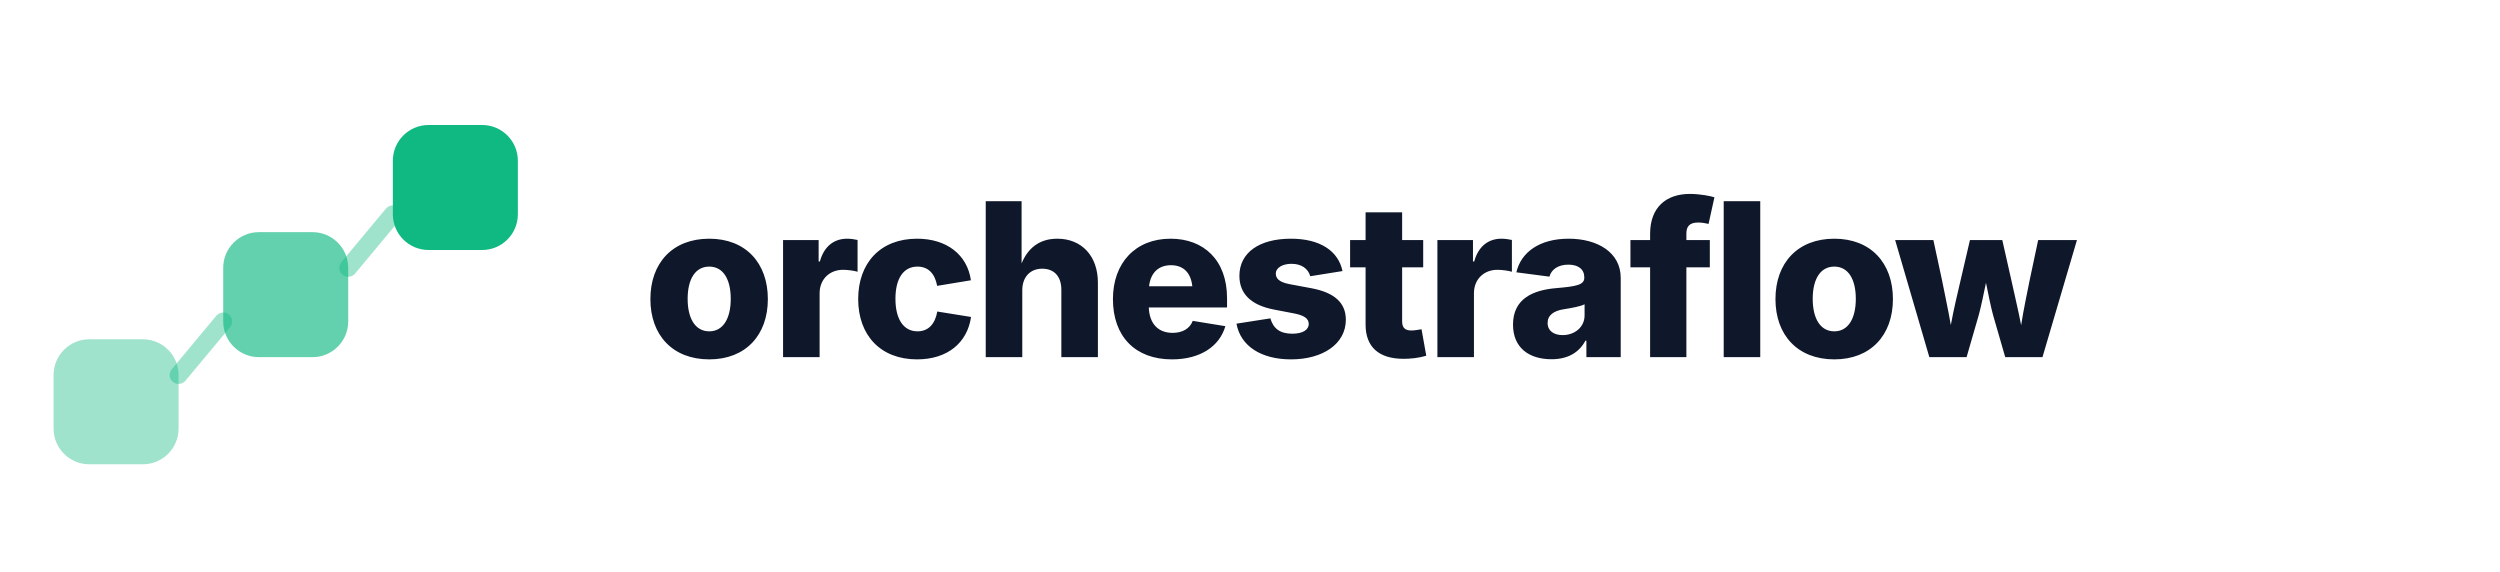
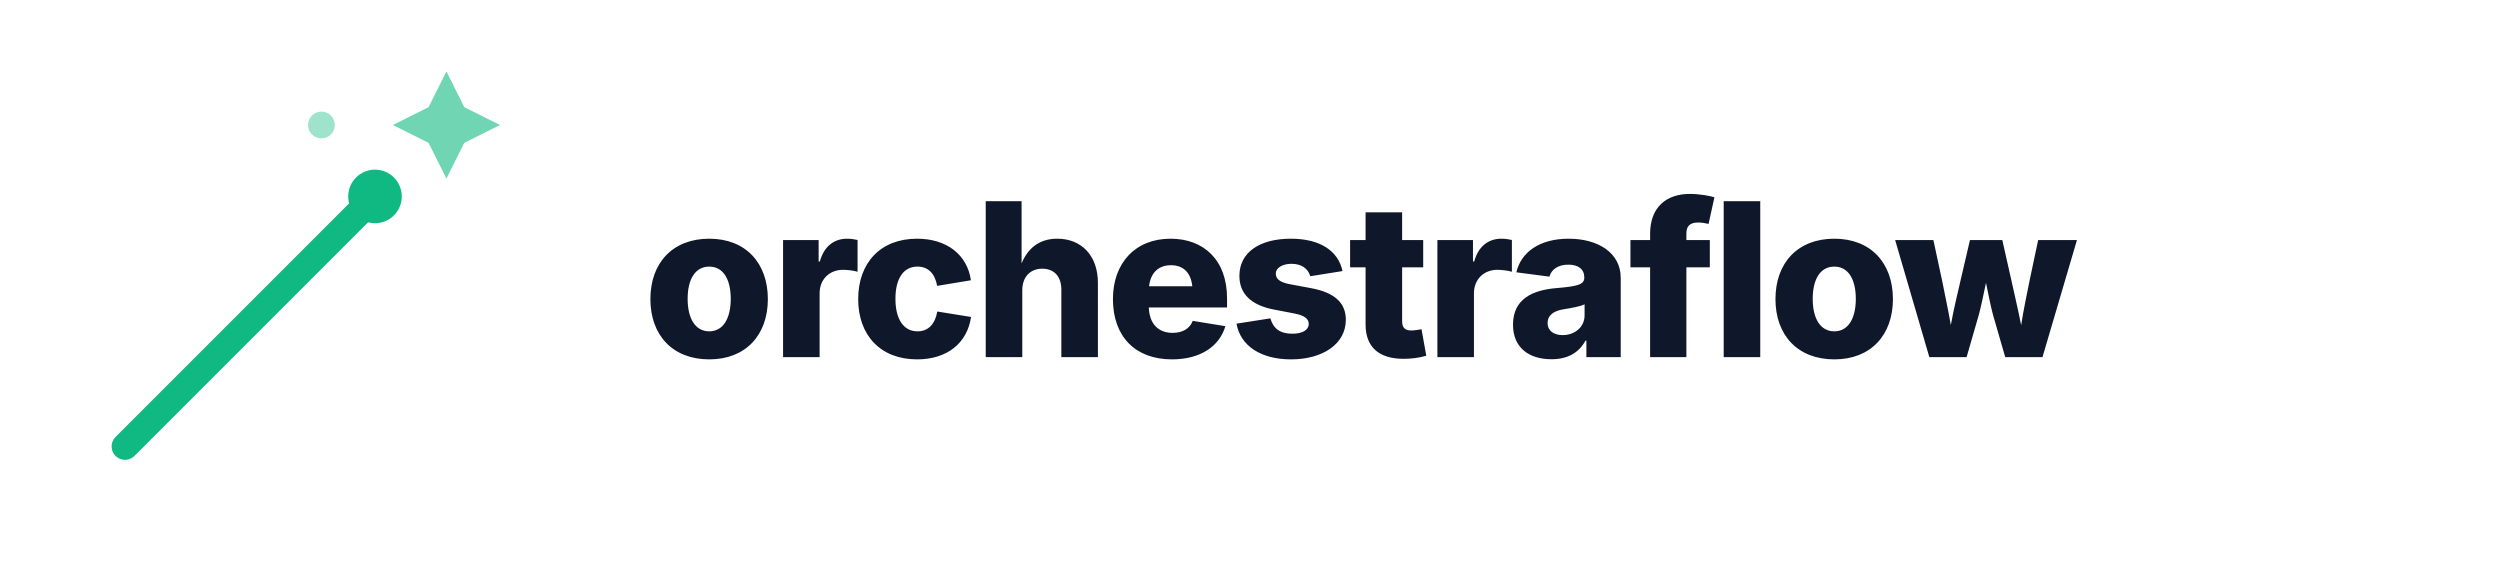
<svg xmlns="http://www.w3.org/2000/svg" viewBox="0 0 280 64" fill="none">
-   <rect x="6" y="38" width="14" height="14" rx="4" fill="#10b981" opacity="0.4" />
-   <rect x="25" y="26" width="14" height="14" rx="4" fill="#10b981" opacity="0.65" />
-   <rect x="44" y="14" width="14" height="14" rx="4" fill="#10b981" />
-   <line x1="20" y1="42" x2="25" y2="36" stroke="#10b981" stroke-width="2" stroke-linecap="round" opacity="0.4" />
-   <line x1="39" y1="30" x2="44" y2="24" stroke="#10b981" stroke-width="2" stroke-linecap="round" opacity="0.4" />
+   <line x1="14" y1="50" x2="42" y2="22" stroke="#10b981" stroke-width="3" stroke-linecap="round" />
+   <circle cx="42" cy="22" r="3" fill="#10b981" />
+   <path d="M48 12 L50 8 L52 12 L56 14 L52 16 L50 20 L48 16 L44 14Z" fill="#10b981" opacity="0.6" />
+   <circle cx="36" cy="14" r="1.5" fill="#10b981" opacity="0.4" />
  <text x="72" y="40" font-family="Inter, -apple-system, sans-serif" font-weight="800" font-size="24" letter-spacing="-0.5" fill="#0f172a">orchestraflow</text>
</svg>
